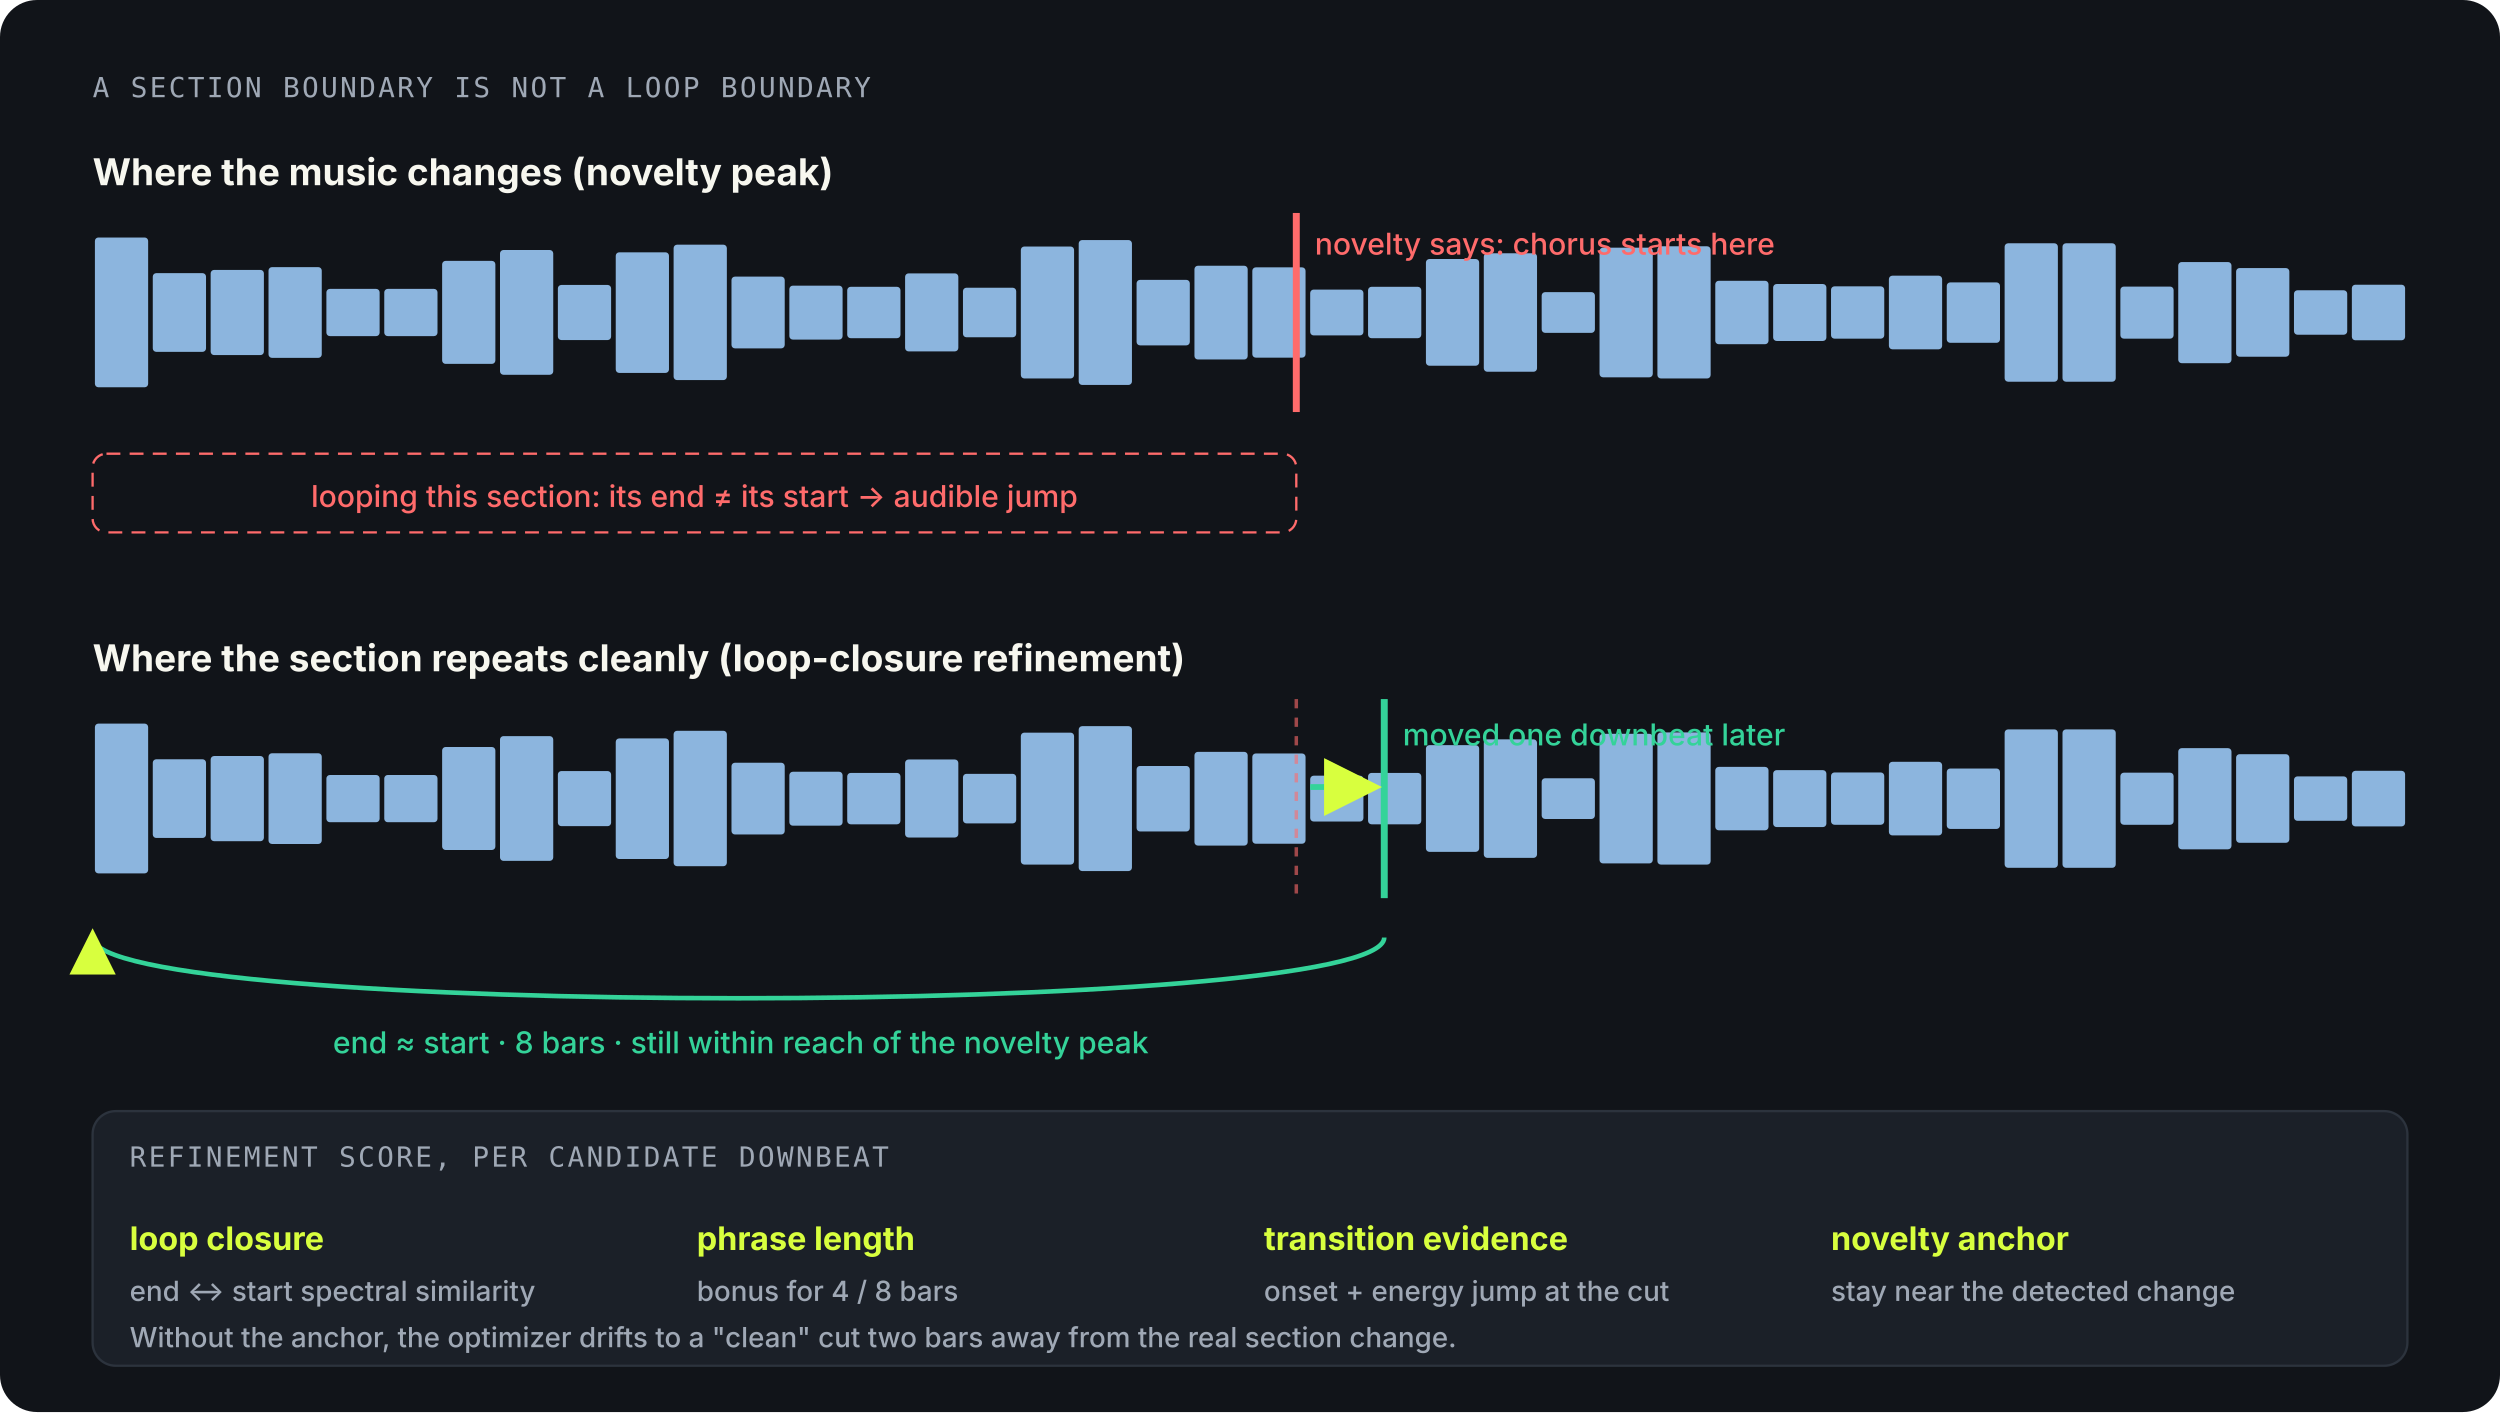
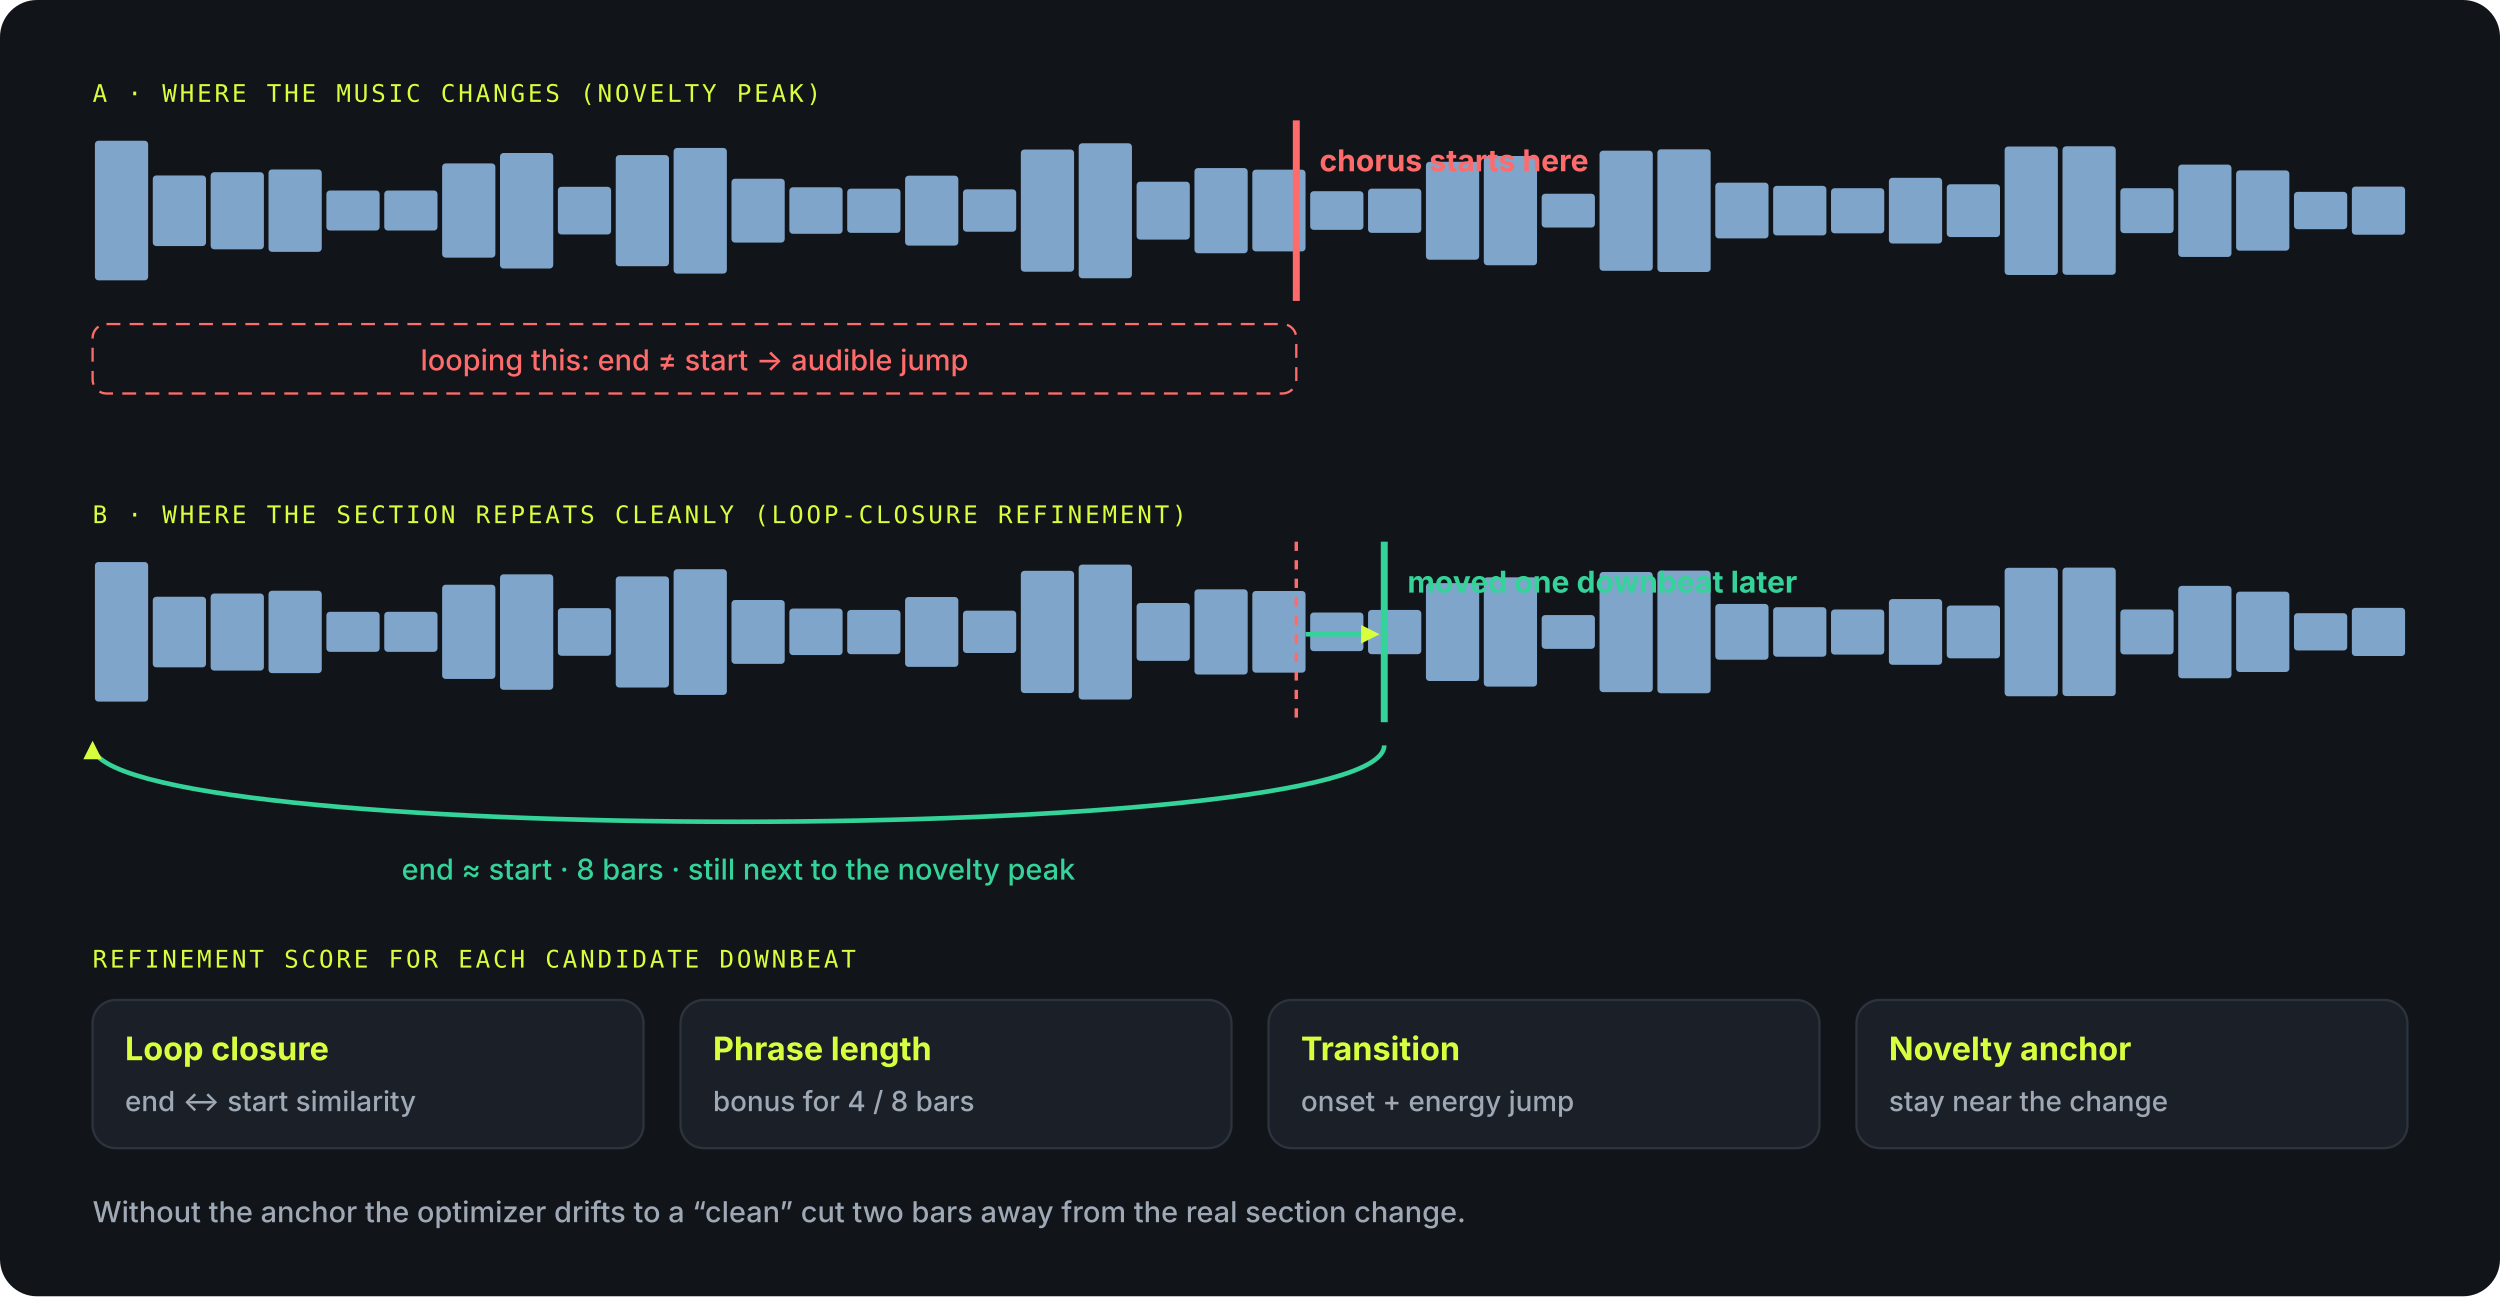
- <svg xmlns="http://www.w3.org/2000/svg" width="1080" height="610" viewBox="0 0 1080 610" role="img" aria-label="Section boundary vs loop boundary refinement">
-   <rect width="1080" height="610" rx="16" fill="#111419" />
+ <svg xmlns="http://www.w3.org/2000/svg" width="1080" height="560" viewBox="0 0 1080 560" role="img" aria-label="Section boundary vs loop boundary">
+   <rect width="1080" height="560" rx="16" fill="#111419" />
  <defs>
-     <marker id="ah" markerWidth="10" markerHeight="10" refX="8" refY="5" orient="auto">
-       <path d="M0,0 L10,5 L0,10 z" fill="#d8ff3e" />
-     </marker>
-     <marker id="ahb" markerWidth="10" markerHeight="10" refX="8" refY="5" orient="auto">
-       <path d="M0,0 L10,5 L0,10 z" fill="#8cb5de" />
+     <marker id="ah" markerWidth="8" markerHeight="8" refX="6" refY="4" orient="auto" markerUnits="userSpaceOnUse">
+       <path d="M0,0 L8,4 L0,8 z" fill="#d8ff3e" />
    </marker>
  </defs>
-   <text x="40" y="42" font-family="JetBrains Mono,Menlo,monospace" font-size="12" fill="#9fa8b5" text-anchor="start" letter-spacing="1">A SECTION BOUNDARY IS NOT A LOOP BOUNDARY</text>
-   <text x="40" y="80" font-family="Inter,Segoe UI,Arial,sans-serif" font-size="16" font-weight="700" fill="#f7f7ef" text-anchor="start">Where the music changes (novelty peak)</text>
-   <rect x="41.0" y="102.6" width="23.0" height="64.7" rx="1.5" fill="#8cb5de" opacity="1" />
-   <rect x="66.0" y="118.0" width="23.0" height="34.0" rx="1.5" fill="#8cb5de" opacity="1" />
-   <rect x="91.0" y="116.6" width="23.0" height="36.8" rx="1.5" fill="#8cb5de" opacity="1" />
-   <rect x="116.0" y="115.4" width="23.0" height="39.2" rx="1.5" fill="#8cb5de" opacity="1" />
-   <rect x="141.0" y="124.8" width="23.0" height="20.4" rx="1.5" fill="#8cb5de" opacity="1" />
-   <rect x="166.0" y="124.8" width="23.0" height="20.4" rx="1.5" fill="#8cb5de" opacity="1" />
-   <rect x="191.0" y="112.7" width="23.0" height="44.5" rx="1.5" fill="#8cb5de" opacity="1" />
-   <rect x="216.0" y="108.0" width="23.0" height="53.9" rx="1.5" fill="#8cb5de" opacity="1" />
-   <rect x="241.0" y="123.1" width="23.0" height="23.8" rx="1.5" fill="#8cb5de" opacity="1" />
-   <rect x="266.0" y="109.0" width="23.0" height="52.1" rx="1.5" fill="#8cb5de" opacity="1" />
-   <rect x="291.0" y="105.7" width="23.0" height="58.5" rx="1.5" fill="#8cb5de" opacity="1" />
-   <rect x="316.0" y="119.5" width="23.0" height="31.0" rx="1.5" fill="#8cb5de" opacity="1" />
-   <rect x="341.0" y="123.4" width="23.0" height="23.3" rx="1.5" fill="#8cb5de" opacity="1" />
-   <rect x="366.0" y="123.9" width="23.0" height="22.2" rx="1.5" fill="#8cb5de" opacity="1" />
-   <rect x="391.0" y="118.1" width="23.0" height="33.7" rx="1.5" fill="#8cb5de" opacity="1" />
-   <rect x="416.0" y="124.3" width="23.0" height="21.4" rx="1.5" fill="#8cb5de" opacity="1" />
-   <rect x="441.0" y="106.5" width="23.0" height="57.0" rx="1.5" fill="#8cb5de" opacity="1" />
-   <rect x="466.0" y="103.7" width="23.0" height="62.6" rx="1.5" fill="#8cb5de" opacity="1" />
-   <rect x="491.0" y="120.9" width="23.0" height="28.3" rx="1.5" fill="#8cb5de" opacity="1" />
-   <rect x="516.0" y="114.8" width="23.0" height="40.5" rx="1.5" fill="#8cb5de" opacity="1" />
-   <rect x="541.0" y="115.5" width="23.0" height="39.0" rx="1.5" fill="#8cb5de" opacity="1" />
-   <rect x="566.0" y="125.1" width="23.0" height="19.8" rx="1.5" fill="#8cb5de" opacity="1" />
-   <rect x="591.0" y="123.9" width="23.0" height="22.2" rx="1.5" fill="#8cb5de" opacity="1" />
-   <rect x="616.0" y="111.9" width="23.0" height="46.1" rx="1.5" fill="#8cb5de" opacity="1" />
-   <rect x="641.0" y="109.4" width="23.0" height="51.2" rx="1.5" fill="#8cb5de" opacity="1" />
-   <rect x="666.0" y="126.2" width="23.0" height="17.6" rx="1.5" fill="#8cb5de" opacity="1" />
-   <rect x="691.0" y="107.0" width="23.0" height="56.0" rx="1.5" fill="#8cb5de" opacity="1" />
-   <rect x="716.0" y="106.4" width="23.0" height="57.1" rx="1.5" fill="#8cb5de" opacity="1" />
-   <rect x="741.0" y="121.3" width="23.0" height="27.4" rx="1.5" fill="#8cb5de" opacity="1" />
-   <rect x="766.0" y="122.7" width="23.0" height="24.6" rx="1.5" fill="#8cb5de" opacity="1" />
-   <rect x="791.0" y="123.7" width="23.0" height="22.6" rx="1.5" fill="#8cb5de" opacity="1" />
-   <rect x="816.0" y="119.1" width="23.0" height="31.8" rx="1.5" fill="#8cb5de" opacity="1" />
-   <rect x="841.0" y="122.0" width="23.0" height="26.1" rx="1.5" fill="#8cb5de" opacity="1" />
-   <rect x="866.0" y="105.1" width="23.0" height="59.8" rx="1.5" fill="#8cb5de" opacity="1" />
-   <rect x="891.0" y="105.1" width="23.0" height="59.8" rx="1.5" fill="#8cb5de" opacity="1" />
-   <rect x="916.0" y="123.8" width="23.0" height="22.5" rx="1.5" fill="#8cb5de" opacity="1" />
-   <rect x="941.0" y="113.2" width="23.0" height="43.7" rx="1.5" fill="#8cb5de" opacity="1" />
-   <rect x="966.0" y="115.8" width="23.0" height="38.3" rx="1.5" fill="#8cb5de" opacity="1" />
-   <rect x="991.0" y="125.4" width="23.0" height="19.2" rx="1.5" fill="#8cb5de" opacity="1" />
-   <rect x="1016.0" y="123.0" width="23.0" height="24.0" rx="1.5" fill="#8cb5de" opacity="1" />
-   <line x1="560" y1="92" x2="560" y2="178" stroke="#ff6b6b" stroke-width="3" />
-   <text x="568" y="110" font-family="Inter,Segoe UI,Arial,sans-serif" font-size="13" font-weight="500" fill="#ff6b6b" text-anchor="start">novelty says: chorus starts here</text>
-   <rect x="40" y="196" width="520" height="34" rx="6" fill="none" stroke="#ff6b6b" stroke-dasharray="6 4" />
-   <text x="300" y="219" font-family="Inter,Segoe UI,Arial,sans-serif" font-size="13" font-weight="500" fill="#ff6b6b" text-anchor="middle">looping this section: its end ≠ its start → audible jump</text>
-   <text x="40" y="290" font-family="Inter,Segoe UI,Arial,sans-serif" font-size="16" font-weight="700" fill="#f7f7ef" text-anchor="start">Where the section repeats cleanly (loop-closure refinement)</text>
-   <rect x="41.0" y="312.6" width="23.0" height="64.7" rx="1.5" fill="#8cb5de" opacity="1" />
-   <rect x="66.0" y="328.0" width="23.0" height="34.0" rx="1.5" fill="#8cb5de" opacity="1" />
-   <rect x="91.0" y="326.6" width="23.0" height="36.8" rx="1.5" fill="#8cb5de" opacity="1" />
-   <rect x="116.0" y="325.4" width="23.0" height="39.2" rx="1.5" fill="#8cb5de" opacity="1" />
-   <rect x="141.0" y="334.8" width="23.0" height="20.4" rx="1.5" fill="#8cb5de" opacity="1" />
-   <rect x="166.0" y="334.8" width="23.0" height="20.4" rx="1.5" fill="#8cb5de" opacity="1" />
-   <rect x="191.0" y="322.7" width="23.0" height="44.5" rx="1.5" fill="#8cb5de" opacity="1" />
-   <rect x="216.0" y="318.0" width="23.0" height="53.9" rx="1.5" fill="#8cb5de" opacity="1" />
-   <rect x="241.0" y="333.1" width="23.0" height="23.8" rx="1.5" fill="#8cb5de" opacity="1" />
-   <rect x="266.0" y="319.0" width="23.0" height="52.1" rx="1.5" fill="#8cb5de" opacity="1" />
-   <rect x="291.0" y="315.7" width="23.0" height="58.5" rx="1.5" fill="#8cb5de" opacity="1" />
-   <rect x="316.0" y="329.5" width="23.0" height="31.0" rx="1.5" fill="#8cb5de" opacity="1" />
-   <rect x="341.0" y="333.4" width="23.0" height="23.3" rx="1.5" fill="#8cb5de" opacity="1" />
-   <rect x="366.0" y="333.9" width="23.0" height="22.2" rx="1.5" fill="#8cb5de" opacity="1" />
-   <rect x="391.0" y="328.1" width="23.0" height="33.7" rx="1.5" fill="#8cb5de" opacity="1" />
-   <rect x="416.0" y="334.3" width="23.0" height="21.4" rx="1.5" fill="#8cb5de" opacity="1" />
-   <rect x="441.0" y="316.5" width="23.0" height="57.0" rx="1.5" fill="#8cb5de" opacity="1" />
-   <rect x="466.0" y="313.7" width="23.0" height="62.6" rx="1.5" fill="#8cb5de" opacity="1" />
-   <rect x="491.0" y="330.9" width="23.0" height="28.3" rx="1.5" fill="#8cb5de" opacity="1" />
-   <rect x="516.0" y="324.8" width="23.0" height="40.5" rx="1.5" fill="#8cb5de" opacity="1" />
-   <rect x="541.0" y="325.5" width="23.0" height="39.0" rx="1.5" fill="#8cb5de" opacity="1" />
-   <rect x="566.0" y="335.1" width="23.0" height="19.8" rx="1.5" fill="#8cb5de" opacity="1" />
-   <rect x="591.0" y="333.9" width="23.0" height="22.2" rx="1.5" fill="#8cb5de" opacity="1" />
-   <rect x="616.0" y="321.9" width="23.0" height="46.1" rx="1.5" fill="#8cb5de" opacity="1" />
-   <rect x="641.0" y="319.4" width="23.0" height="51.2" rx="1.5" fill="#8cb5de" opacity="1" />
-   <rect x="666.0" y="336.2" width="23.0" height="17.6" rx="1.5" fill="#8cb5de" opacity="1" />
-   <rect x="691.0" y="317.0" width="23.0" height="56.0" rx="1.5" fill="#8cb5de" opacity="1" />
-   <rect x="716.0" y="316.4" width="23.0" height="57.1" rx="1.5" fill="#8cb5de" opacity="1" />
-   <rect x="741.0" y="331.3" width="23.0" height="27.4" rx="1.5" fill="#8cb5de" opacity="1" />
-   <rect x="766.0" y="332.7" width="23.0" height="24.6" rx="1.5" fill="#8cb5de" opacity="1" />
-   <rect x="791.0" y="333.7" width="23.0" height="22.6" rx="1.5" fill="#8cb5de" opacity="1" />
-   <rect x="816.0" y="329.1" width="23.0" height="31.8" rx="1.5" fill="#8cb5de" opacity="1" />
-   <rect x="841.0" y="332.0" width="23.0" height="26.1" rx="1.5" fill="#8cb5de" opacity="1" />
-   <rect x="866.0" y="315.1" width="23.0" height="59.8" rx="1.5" fill="#8cb5de" opacity="1" />
-   <rect x="891.0" y="315.1" width="23.0" height="59.8" rx="1.5" fill="#8cb5de" opacity="1" />
-   <rect x="916.0" y="333.8" width="23.0" height="22.5" rx="1.5" fill="#8cb5de" opacity="1" />
-   <rect x="941.0" y="323.2" width="23.0" height="43.7" rx="1.5" fill="#8cb5de" opacity="1" />
-   <rect x="966.0" y="325.8" width="23.0" height="38.3" rx="1.5" fill="#8cb5de" opacity="1" />
-   <rect x="991.0" y="335.4" width="23.0" height="19.2" rx="1.5" fill="#8cb5de" opacity="1" />
-   <rect x="1016.0" y="333.0" width="23.0" height="24.0" rx="1.5" fill="#8cb5de" opacity="1" />
-   <line x1="560" y1="302" x2="560" y2="388" stroke="#ff6b6b" stroke-width="1.5" stroke-dasharray="4 4" opacity=".6" />
-   <line x1="598" y1="302" x2="598" y2="388" stroke="#34d399" stroke-width="3" />
-   <line x1="566" y1="340" x2="592" y2="340" stroke="#34d399" stroke-width="2.5" marker-end="url(#ah)" />
-   <text x="606" y="322" font-family="Inter,Segoe UI,Arial,sans-serif" font-size="13" font-weight="500" fill="#34d399" text-anchor="start">moved one downbeat later</text>
-   <path d="M 598 405 C 598 440, 40 440, 40 405" fill="none" stroke="#34d399" stroke-width="2" marker-end="url(#ah)" />
-   <text x="320" y="455" font-family="Inter,Segoe UI,Arial,sans-serif" font-size="13" font-weight="500" fill="#34d399" text-anchor="middle">end ≈ start · 8 bars · still within reach of the novelty peak</text>
-   <rect x="40" y="480" width="1000" height="110" rx="10" fill="#1b2028" stroke="#2c333d" />
-   <text x="56" y="504" font-family="JetBrains Mono,Menlo,monospace" font-size="12" fill="#9fa8b5" text-anchor="start" letter-spacing="1">REFINEMENT SCORE, PER CANDIDATE DOWNBEAT</text>
-   <text x="56" y="540" font-family="Inter,Segoe UI,Arial,sans-serif" font-size="14" font-weight="700" fill="#d8ff3e" text-anchor="start">loop closure</text>
-   <text x="56" y="562" font-family="Inter,Segoe UI,Arial,sans-serif" font-size="12" font-weight="500" fill="#9fa8b5" text-anchor="start">end ↔ start spectral similarity</text>
-   <text x="301" y="540" font-family="Inter,Segoe UI,Arial,sans-serif" font-size="14" font-weight="700" fill="#d8ff3e" text-anchor="start">phrase length</text>
-   <text x="301" y="562" font-family="Inter,Segoe UI,Arial,sans-serif" font-size="12" font-weight="500" fill="#9fa8b5" text-anchor="start">bonus for 4 / 8 bars</text>
-   <text x="546" y="540" font-family="Inter,Segoe UI,Arial,sans-serif" font-size="14" font-weight="700" fill="#d8ff3e" text-anchor="start">transition evidence</text>
-   <text x="546" y="562" font-family="Inter,Segoe UI,Arial,sans-serif" font-size="12" font-weight="500" fill="#9fa8b5" text-anchor="start">onset + energy jump at the cut</text>
-   <text x="791" y="540" font-family="Inter,Segoe UI,Arial,sans-serif" font-size="14" font-weight="700" fill="#d8ff3e" text-anchor="start">novelty anchor</text>
-   <text x="791" y="562" font-family="Inter,Segoe UI,Arial,sans-serif" font-size="12" font-weight="500" fill="#9fa8b5" text-anchor="start">stay near the detected change</text>
-   <text x="56" y="582" font-family="Inter,Segoe UI,Arial,sans-serif" font-size="12" font-weight="500" fill="#9fa8b5" text-anchor="start">Without the anchor, the optimizer drifts to a "clean" cut two bars away from the real section change.</text>
+   <text x="40.0" y="44.0" font-family="JetBrains Mono,Menlo,monospace" font-size="10.5" fill="#d8ff3e" text-anchor="start" letter-spacing="1.2">A · WHERE THE MUSIC CHANGES (NOVELTY PEAK)</text>
+   <rect x="41.0" y="60.8" width="23.0" height="60.3" rx="1.5" fill="#8cb5de" opacity="0.9" />
+   <rect x="66.0" y="75.8" width="23.0" height="30.5" rx="1.5" fill="#8cb5de" opacity="0.9" />
+   <rect x="91.0" y="74.4" width="23.0" height="33.3" rx="1.5" fill="#8cb5de" opacity="0.9" />
+   <rect x="116.0" y="73.2" width="23.0" height="35.6" rx="1.5" fill="#8cb5de" opacity="0.9" />
+   <rect x="141.0" y="82.3" width="23.0" height="17.3" rx="1.5" fill="#8cb5de" opacity="0.9" />
+   <rect x="166.0" y="82.3" width="23.0" height="17.3" rx="1.5" fill="#8cb5de" opacity="0.9" />
+   <rect x="191.0" y="70.6" width="23.0" height="40.7" rx="1.5" fill="#8cb5de" opacity="0.9" />
+   <rect x="216.0" y="66.1" width="23.0" height="49.9" rx="1.5" fill="#8cb5de" opacity="0.9" />
+   <rect x="241.0" y="80.7" width="23.0" height="20.6" rx="1.5" fill="#8cb5de" opacity="0.9" />
+   <rect x="266.0" y="67.0" width="23.0" height="48.0" rx="1.5" fill="#8cb5de" opacity="0.9" />
+   <rect x="291.0" y="63.9" width="23.0" height="54.3" rx="1.5" fill="#8cb5de" opacity="0.9" />
+   <rect x="316.0" y="77.2" width="23.0" height="27.6" rx="1.5" fill="#8cb5de" opacity="0.9" />
+   <rect x="341.0" y="80.9" width="23.0" height="20.1" rx="1.5" fill="#8cb5de" opacity="0.9" />
+   <rect x="366.0" y="81.5" width="23.0" height="19.1" rx="1.5" fill="#8cb5de" opacity="0.9" />
+   <rect x="391.0" y="75.9" width="23.0" height="30.2" rx="1.5" fill="#8cb5de" opacity="0.9" />
+   <rect x="416.0" y="81.8" width="23.0" height="18.3" rx="1.5" fill="#8cb5de" opacity="0.9" />
+   <rect x="441.0" y="64.6" width="23.0" height="52.8" rx="1.5" fill="#8cb5de" opacity="0.9" />
+   <rect x="466.0" y="61.9" width="23.0" height="58.3" rx="1.5" fill="#8cb5de" opacity="0.9" />
+   <rect x="491.0" y="78.5" width="23.0" height="25.0" rx="1.5" fill="#8cb5de" opacity="0.9" />
+   <rect x="516.0" y="72.6" width="23.0" height="36.8" rx="1.5" fill="#8cb5de" opacity="0.9" />
+   <rect x="541.0" y="73.3" width="23.0" height="35.3" rx="1.5" fill="#8cb5de" opacity="0.9" />
+   <rect x="566.0" y="82.6" width="23.0" height="16.7" rx="1.5" fill="#8cb5de" opacity="0.9" />
+   <rect x="591.0" y="81.5" width="23.0" height="19.1" rx="1.5" fill="#8cb5de" opacity="0.9" />
+   <rect x="616.0" y="69.9" width="23.0" height="42.3" rx="1.5" fill="#8cb5de" opacity="0.9" />
+   <rect x="641.0" y="67.4" width="23.0" height="47.2" rx="1.5" fill="#8cb5de" opacity="0.9" />
+   <rect x="666.0" y="83.7" width="23.0" height="14.6" rx="1.5" fill="#8cb5de" opacity="0.9" />
+   <rect x="691.0" y="65.1" width="23.0" height="51.9" rx="1.5" fill="#8cb5de" opacity="0.9" />
+   <rect x="716.0" y="64.5" width="23.0" height="53.0" rx="1.5" fill="#8cb5de" opacity="0.9" />
+   <rect x="741.0" y="78.9" width="23.0" height="24.1" rx="1.5" fill="#8cb5de" opacity="0.9" />
+   <rect x="766.0" y="80.3" width="23.0" height="21.4" rx="1.5" fill="#8cb5de" opacity="0.9" />
+   <rect x="791.0" y="81.3" width="23.0" height="19.5" rx="1.5" fill="#8cb5de" opacity="0.9" />
+   <rect x="816.0" y="76.8" width="23.0" height="28.4" rx="1.5" fill="#8cb5de" opacity="0.9" />
+   <rect x="841.0" y="79.6" width="23.0" height="22.8" rx="1.5" fill="#8cb5de" opacity="0.9" />
+   <rect x="866.0" y="63.3" width="23.0" height="55.5" rx="1.5" fill="#8cb5de" opacity="0.9" />
+   <rect x="891.0" y="63.2" width="23.0" height="55.5" rx="1.5" fill="#8cb5de" opacity="0.9" />
+   <rect x="916.0" y="81.3" width="23.0" height="19.4" rx="1.5" fill="#8cb5de" opacity="0.9" />
+   <rect x="941.0" y="71.1" width="23.0" height="39.9" rx="1.5" fill="#8cb5de" opacity="0.9" />
+   <rect x="966.0" y="73.6" width="23.0" height="34.7" rx="1.5" fill="#8cb5de" opacity="0.9" />
+   <rect x="991.0" y="82.9" width="23.0" height="16.1" rx="1.5" fill="#8cb5de" opacity="0.9" />
+   <rect x="1016.0" y="80.6" width="23.0" height="20.8" rx="1.5" fill="#8cb5de" opacity="0.9" />
+   <line x1="560.0" y1="52.0" x2="560.0" y2="130.0" stroke="#ff6b6b" stroke-width="3" />
+   <text x="570.0" y="74.0" font-family="Inter,Segoe UI,Arial,sans-serif" font-size="13.0" font-weight="700" fill="#ff6b6b" text-anchor="start">chorus starts here</text>
+   <rect x="40.0" y="140.0" width="520.0" height="30.0" rx="6" fill="none" stroke="#ff6b6b" opacity="1" stroke-dasharray="6 4" />
+   <text x="300.0" y="160.0" font-family="Inter,Segoe UI,Arial,sans-serif" font-size="12.5" font-weight="500" fill="#ff6b6b" text-anchor="middle">looping this: end ≠ start → audible jump</text>
+   <text x="40.0" y="226.0" font-family="JetBrains Mono,Menlo,monospace" font-size="10.5" fill="#d8ff3e" text-anchor="start" letter-spacing="1.2">B · WHERE THE SECTION REPEATS CLEANLY (LOOP-CLOSURE REFINEMENT)</text>
+   <rect x="41.0" y="242.8" width="23.0" height="60.3" rx="1.5" fill="#8cb5de" opacity="0.9" />
+   <rect x="66.0" y="257.8" width="23.0" height="30.5" rx="1.5" fill="#8cb5de" opacity="0.9" />
+   <rect x="91.0" y="256.4" width="23.0" height="33.3" rx="1.5" fill="#8cb5de" opacity="0.9" />
+   <rect x="116.0" y="255.2" width="23.0" height="35.6" rx="1.5" fill="#8cb5de" opacity="0.9" />
+   <rect x="141.0" y="264.3" width="23.0" height="17.3" rx="1.5" fill="#8cb5de" opacity="0.9" />
+   <rect x="166.0" y="264.3" width="23.0" height="17.3" rx="1.5" fill="#8cb5de" opacity="0.9" />
+   <rect x="191.0" y="252.6" width="23.0" height="40.7" rx="1.5" fill="#8cb5de" opacity="0.9" />
+   <rect x="216.0" y="248.1" width="23.0" height="49.9" rx="1.5" fill="#8cb5de" opacity="0.9" />
+   <rect x="241.0" y="262.7" width="23.0" height="20.6" rx="1.5" fill="#8cb5de" opacity="0.9" />
+   <rect x="266.0" y="249.0" width="23.0" height="48.0" rx="1.5" fill="#8cb5de" opacity="0.9" />
+   <rect x="291.0" y="245.9" width="23.0" height="54.3" rx="1.5" fill="#8cb5de" opacity="0.9" />
+   <rect x="316.0" y="259.2" width="23.0" height="27.6" rx="1.5" fill="#8cb5de" opacity="0.9" />
+   <rect x="341.0" y="262.9" width="23.0" height="20.1" rx="1.5" fill="#8cb5de" opacity="0.9" />
+   <rect x="366.0" y="263.5" width="23.0" height="19.1" rx="1.5" fill="#8cb5de" opacity="0.9" />
+   <rect x="391.0" y="257.9" width="23.0" height="30.2" rx="1.5" fill="#8cb5de" opacity="0.9" />
+   <rect x="416.0" y="263.8" width="23.0" height="18.3" rx="1.5" fill="#8cb5de" opacity="0.9" />
+   <rect x="441.0" y="246.6" width="23.0" height="52.8" rx="1.5" fill="#8cb5de" opacity="0.9" />
+   <rect x="466.0" y="243.9" width="23.0" height="58.3" rx="1.5" fill="#8cb5de" opacity="0.9" />
+   <rect x="491.0" y="260.5" width="23.0" height="25.0" rx="1.5" fill="#8cb5de" opacity="0.9" />
+   <rect x="516.0" y="254.6" width="23.0" height="36.8" rx="1.5" fill="#8cb5de" opacity="0.9" />
+   <rect x="541.0" y="255.3" width="23.0" height="35.3" rx="1.5" fill="#8cb5de" opacity="0.9" />
+   <rect x="566.0" y="264.6" width="23.0" height="16.7" rx="1.5" fill="#8cb5de" opacity="0.9" />
+   <rect x="591.0" y="263.5" width="23.0" height="19.1" rx="1.5" fill="#8cb5de" opacity="0.9" />
+   <rect x="616.0" y="251.9" width="23.0" height="42.3" rx="1.5" fill="#8cb5de" opacity="0.9" />
+   <rect x="641.0" y="249.4" width="23.0" height="47.2" rx="1.5" fill="#8cb5de" opacity="0.9" />
+   <rect x="666.0" y="265.7" width="23.0" height="14.6" rx="1.5" fill="#8cb5de" opacity="0.9" />
+   <rect x="691.0" y="247.1" width="23.0" height="51.9" rx="1.5" fill="#8cb5de" opacity="0.9" />
+   <rect x="716.0" y="246.5" width="23.0" height="53.0" rx="1.5" fill="#8cb5de" opacity="0.9" />
+   <rect x="741.0" y="260.9" width="23.0" height="24.1" rx="1.5" fill="#8cb5de" opacity="0.9" />
+   <rect x="766.0" y="262.3" width="23.0" height="21.4" rx="1.5" fill="#8cb5de" opacity="0.9" />
+   <rect x="791.0" y="263.3" width="23.0" height="19.5" rx="1.5" fill="#8cb5de" opacity="0.9" />
+   <rect x="816.0" y="258.8" width="23.0" height="28.4" rx="1.5" fill="#8cb5de" opacity="0.9" />
+   <rect x="841.0" y="261.6" width="23.0" height="22.8" rx="1.5" fill="#8cb5de" opacity="0.9" />
+   <rect x="866.0" y="245.3" width="23.0" height="55.5" rx="1.5" fill="#8cb5de" opacity="0.9" />
+   <rect x="891.0" y="245.2" width="23.0" height="55.5" rx="1.5" fill="#8cb5de" opacity="0.9" />
+   <rect x="916.0" y="263.3" width="23.0" height="19.4" rx="1.5" fill="#8cb5de" opacity="0.9" />
+   <rect x="941.0" y="253.1" width="23.0" height="39.9" rx="1.5" fill="#8cb5de" opacity="0.9" />
+   <rect x="966.0" y="255.6" width="23.0" height="34.7" rx="1.5" fill="#8cb5de" opacity="0.9" />
+   <rect x="991.0" y="264.9" width="23.0" height="16.1" rx="1.5" fill="#8cb5de" opacity="0.9" />
+   <rect x="1016.0" y="262.6" width="23.0" height="20.8" rx="1.5" fill="#8cb5de" opacity="0.9" />
+   <line x1="560.0" y1="234.0" x2="560.0" y2="312.0" stroke="#ff6b6b" stroke-width="1.5" stroke-dasharray="4 4" />
+   <line x1="598.0" y1="234.0" x2="598.0" y2="312.0" stroke="#34d399" stroke-width="3" />
+   <line x1="564.0" y1="274.0" x2="594.0" y2="274.0" stroke="#34d399" stroke-width="2" marker-end="url(#ah)" />
+   <text x="608.0" y="256.0" font-family="Inter,Segoe UI,Arial,sans-serif" font-size="13.0" font-weight="700" fill="#34d399" text-anchor="start">moved one downbeat later</text>
+   <path d="M 598.0 322 C 598.0 366, 40 366, 40 322" fill="none" stroke="#34d399" stroke-width="2" marker-end="url(#ah)" />
+   <text x="319.0" y="380.0" font-family="Inter,Segoe UI,Arial,sans-serif" font-size="12.5" font-weight="500" fill="#34d399" text-anchor="middle">end ≈ start · 8 bars · still next to the novelty peak</text>
+   <text x="40.0" y="418.0" font-family="JetBrains Mono,Menlo,monospace" font-size="10.5" fill="#d8ff3e" text-anchor="start" letter-spacing="1.2">REFINEMENT SCORE FOR EACH CANDIDATE DOWNBEAT</text>
+   <rect x="40.0" y="432.0" width="238.0" height="64.0" rx="10" fill="#1b2028" stroke="#2c333d" opacity="1" />
+   <text x="54.0" y="458.0" font-family="Inter,Segoe UI,Arial,sans-serif" font-size="14.0" font-weight="700" fill="#d8ff3e" text-anchor="start">Loop closure</text>
+   <text x="54.0" y="480.0" font-family="Inter,Segoe UI,Arial,sans-serif" font-size="12.0" font-weight="500" fill="#9fa8b5" text-anchor="start">end ↔ start similarity</text>
+   <rect x="294.0" y="432.0" width="238.0" height="64.0" rx="10" fill="#1b2028" stroke="#2c333d" opacity="1" />
+   <text x="308.0" y="458.0" font-family="Inter,Segoe UI,Arial,sans-serif" font-size="14.0" font-weight="700" fill="#d8ff3e" text-anchor="start">Phrase length</text>
+   <text x="308.0" y="480.0" font-family="Inter,Segoe UI,Arial,sans-serif" font-size="12.0" font-weight="500" fill="#9fa8b5" text-anchor="start">bonus for 4 / 8 bars</text>
+   <rect x="548.0" y="432.0" width="238.0" height="64.0" rx="10" fill="#1b2028" stroke="#2c333d" opacity="1" />
+   <text x="562.0" y="458.0" font-family="Inter,Segoe UI,Arial,sans-serif" font-size="14.0" font-weight="700" fill="#d8ff3e" text-anchor="start">Transition</text>
+   <text x="562.0" y="480.0" font-family="Inter,Segoe UI,Arial,sans-serif" font-size="12.0" font-weight="500" fill="#9fa8b5" text-anchor="start">onset + energy jump</text>
+   <rect x="802.0" y="432.0" width="238.0" height="64.0" rx="10" fill="#1b2028" stroke="#2c333d" opacity="1" />
+   <text x="816.0" y="458.0" font-family="Inter,Segoe UI,Arial,sans-serif" font-size="14.0" font-weight="700" fill="#d8ff3e" text-anchor="start">Novelty anchor</text>
+   <text x="816.0" y="480.0" font-family="Inter,Segoe UI,Arial,sans-serif" font-size="12.0" font-weight="500" fill="#9fa8b5" text-anchor="start">stay near the change</text>
+   <text x="40.0" y="528.0" font-family="Inter,Segoe UI,Arial,sans-serif" font-size="12.5" font-weight="500" fill="#9fa8b5" text-anchor="start">Without the anchor the optimizer drifts to a “clean” cut two bars away from the real section change.</text>
</svg>
